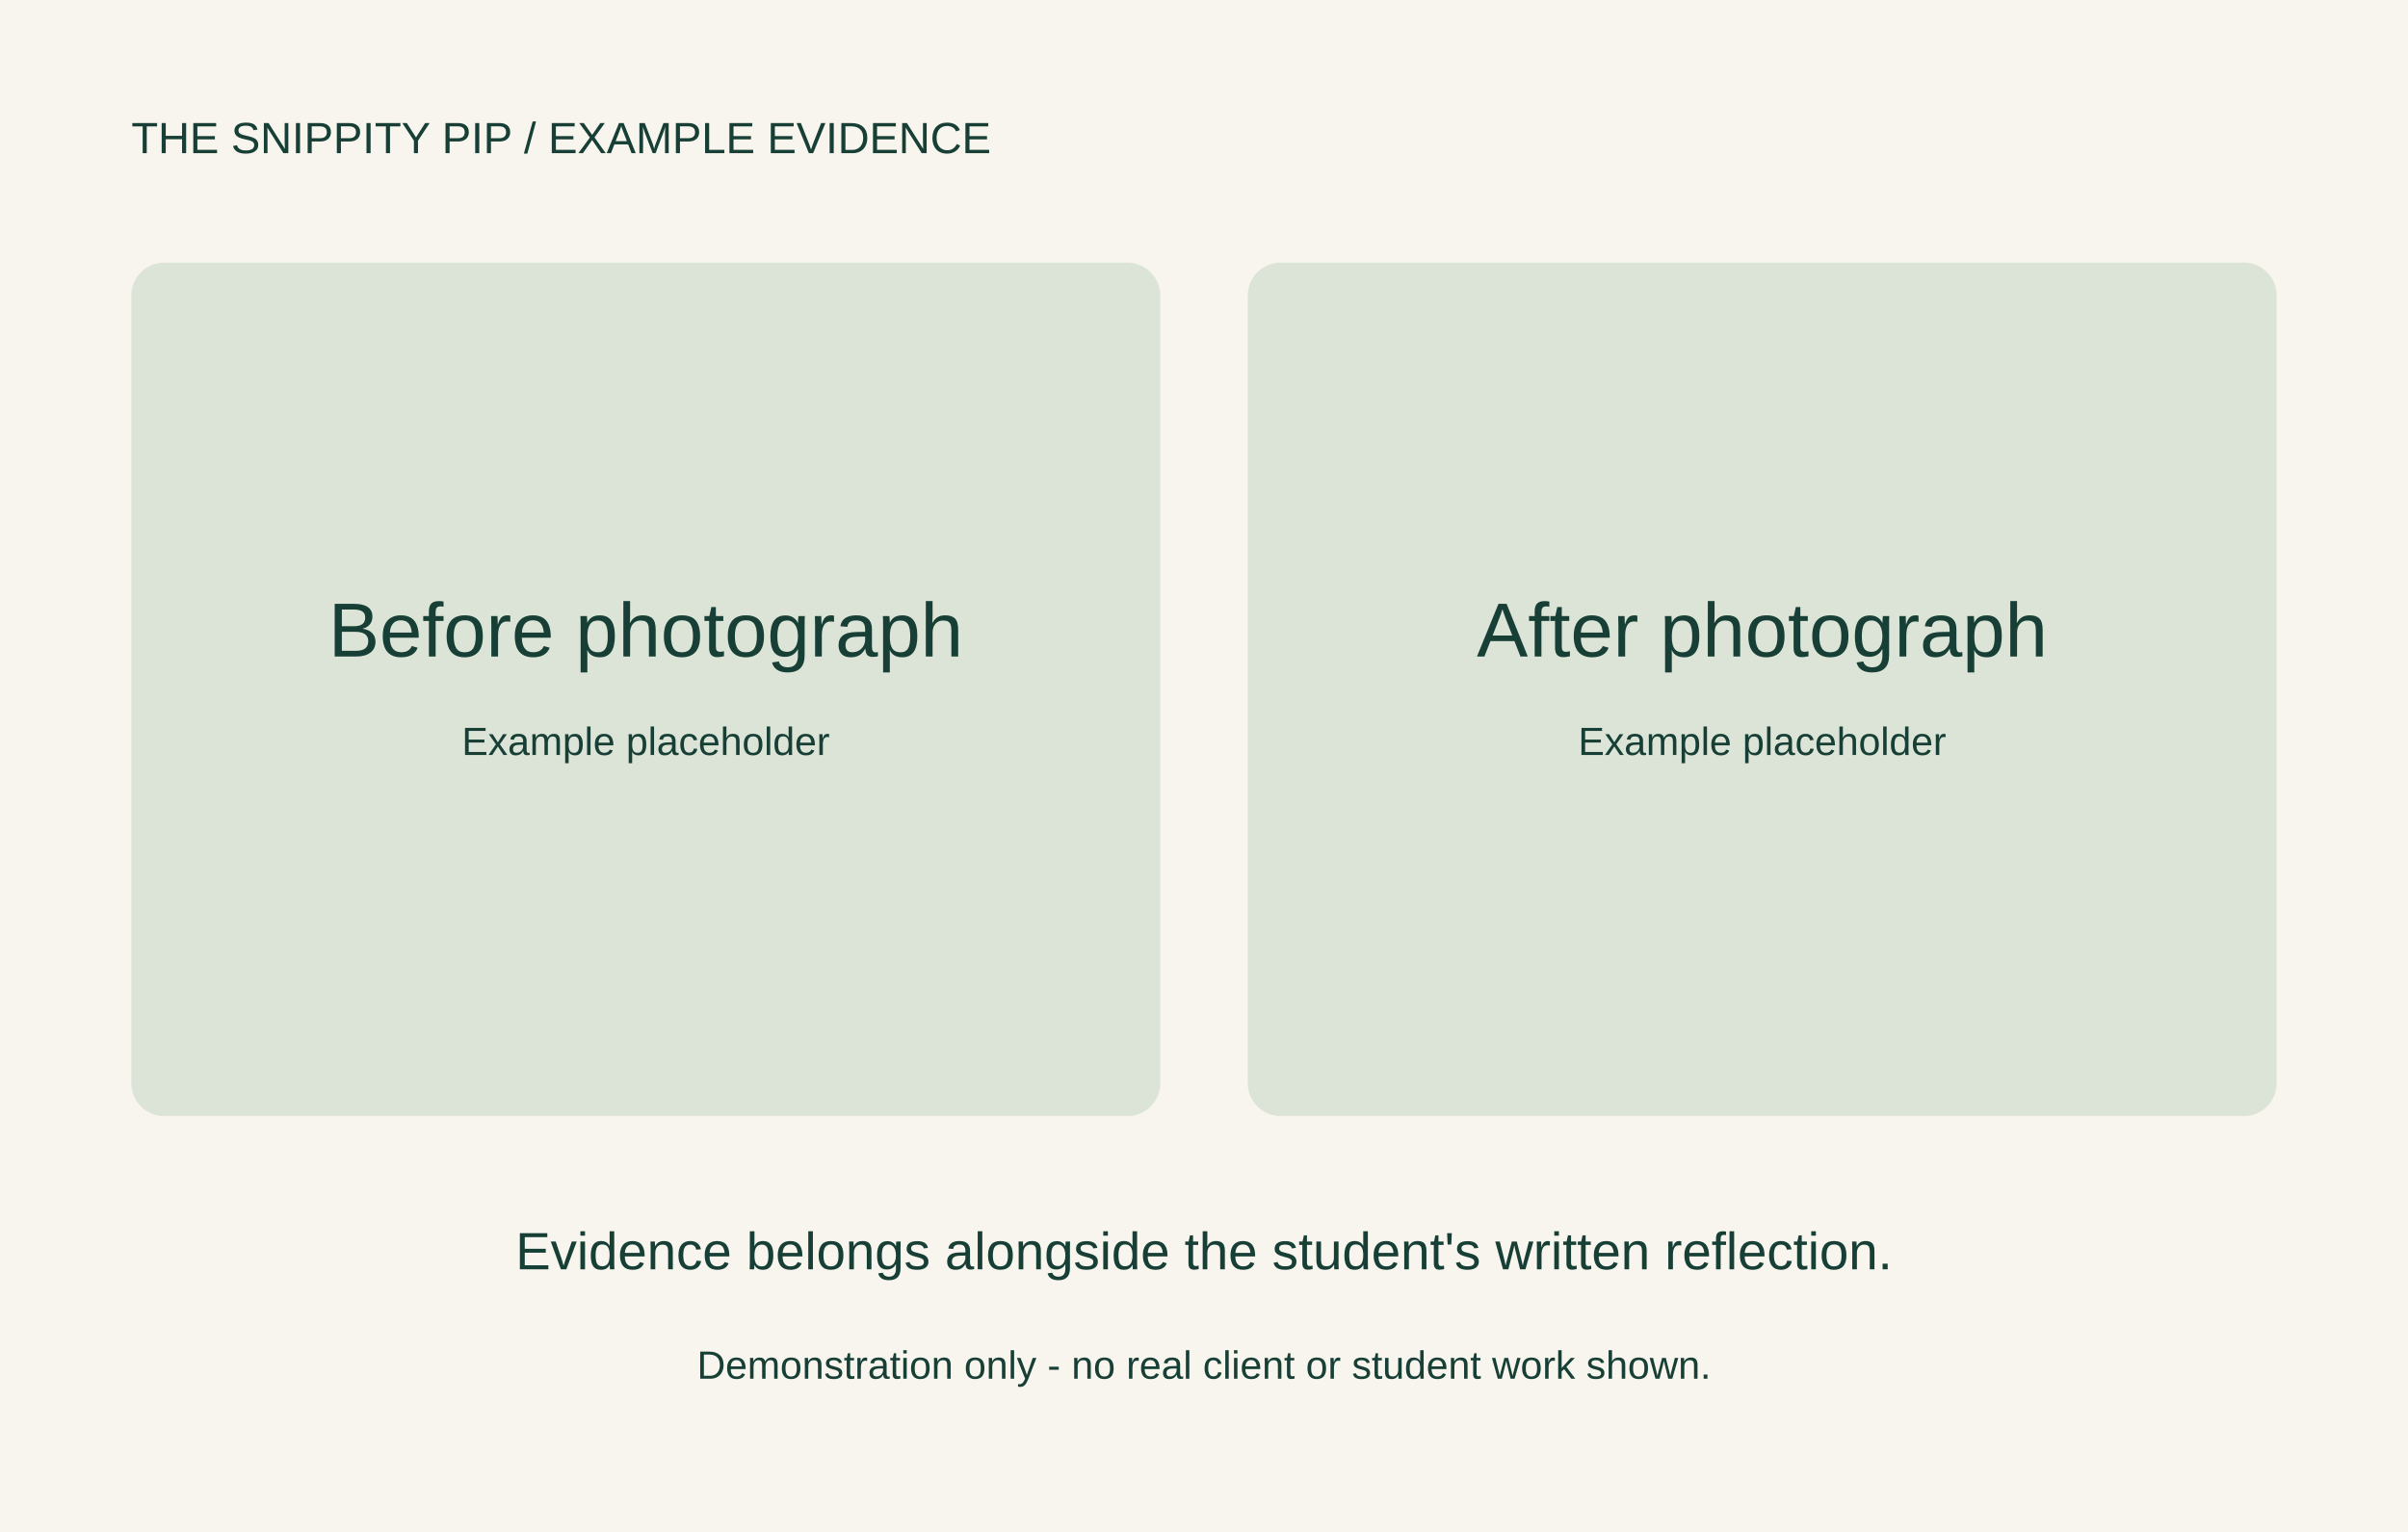
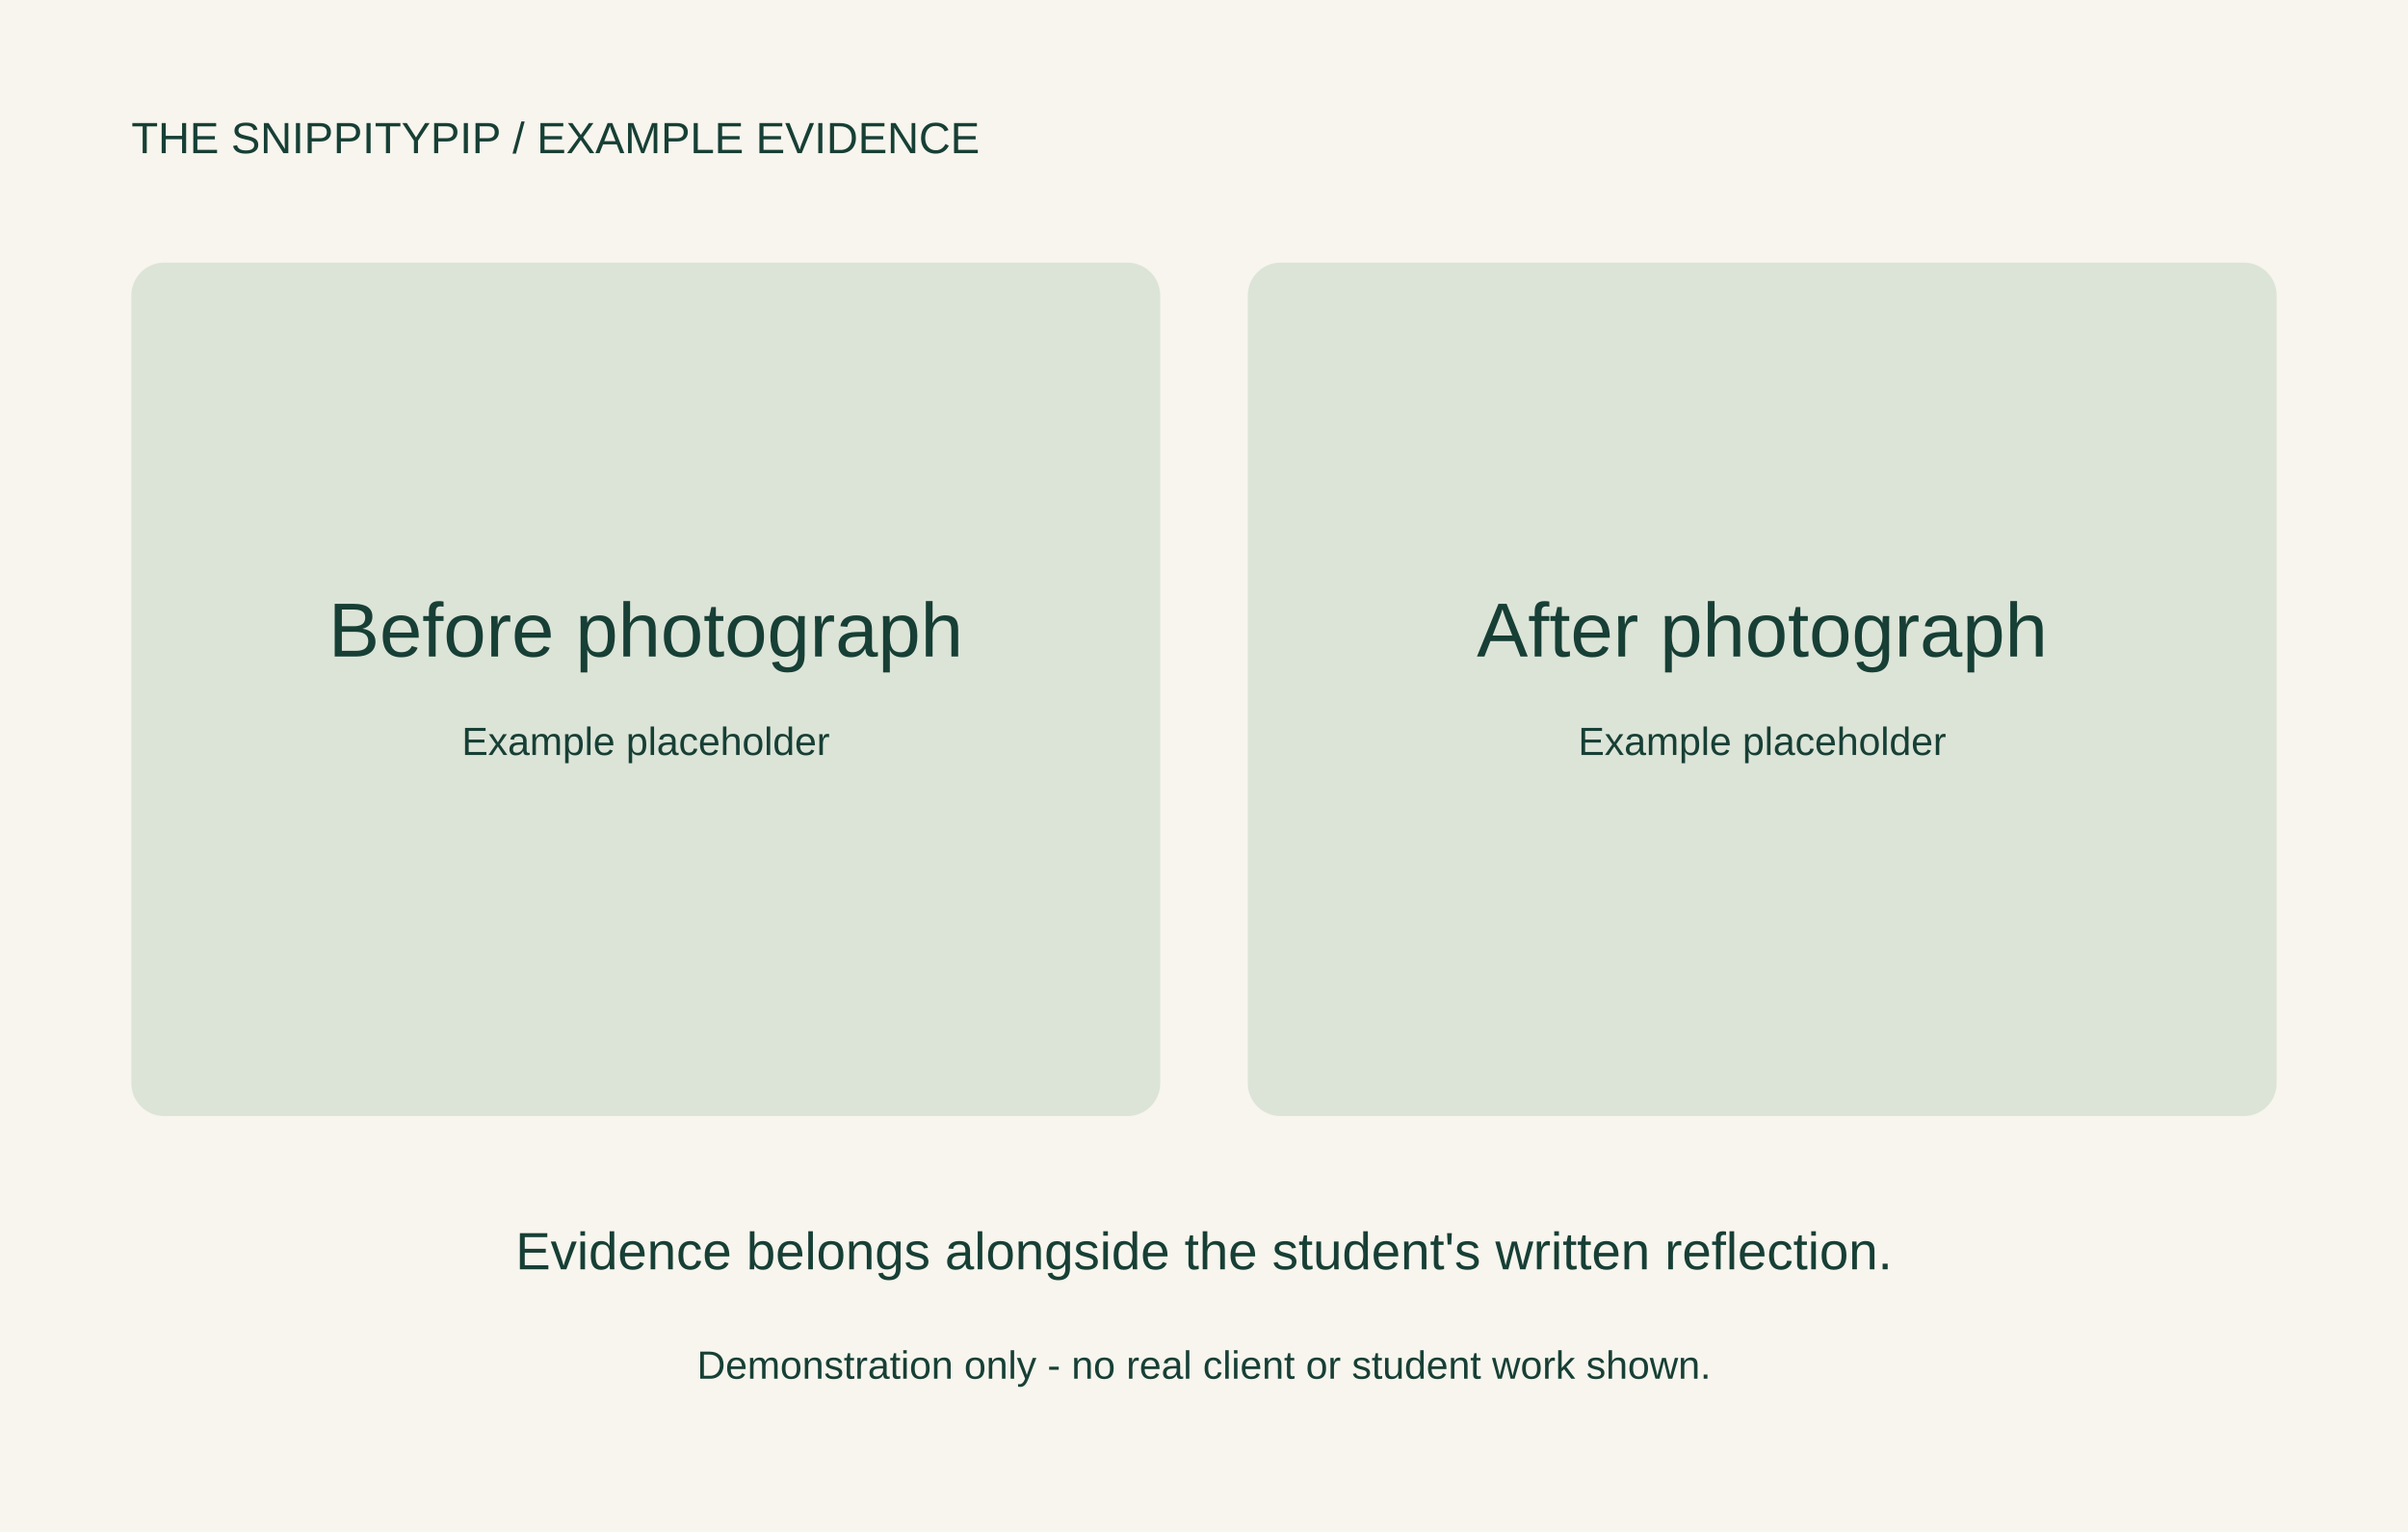
<svg xmlns="http://www.w3.org/2000/svg" width="1100" height="700" viewBox="0 0 1100 700">
  <rect width="1100" height="700" fill="#f7f5ed" />
-   <text x="60" y="70" font-family="Arial" font-size="20" fill="#173f35">THE SNIPPITY PIP / EXAMPLE EVIDENCE</text>
+   <text x="60" y="70" font-family="Arial" font-size="20" fill="#173f35">THE SNIPPITYPIP / EXAMPLE EVIDENCE</text>
  <rect x="60" y="120" width="470" height="390" rx="15" fill="#dce4d7" />
  <rect x="570" y="120" width="470" height="390" rx="15" fill="#dce4d7" />
  <g font-family="Arial" text-anchor="middle" fill="#173f35">
    <text x="295" y="300" font-size="35">Before photograph</text>
    <text x="805" y="300" font-size="35">After photograph</text>
    <text x="295" y="345" font-size="18">Example placeholder</text>
    <text x="805" y="345" font-size="18">Example placeholder</text>
    <text x="550" y="580" font-size="24">Evidence belongs alongside the student's written reflection.</text>
    <text x="550" y="630" font-size="18">Demonstration only - no real client or student work shown.</text>
  </g>
</svg>
